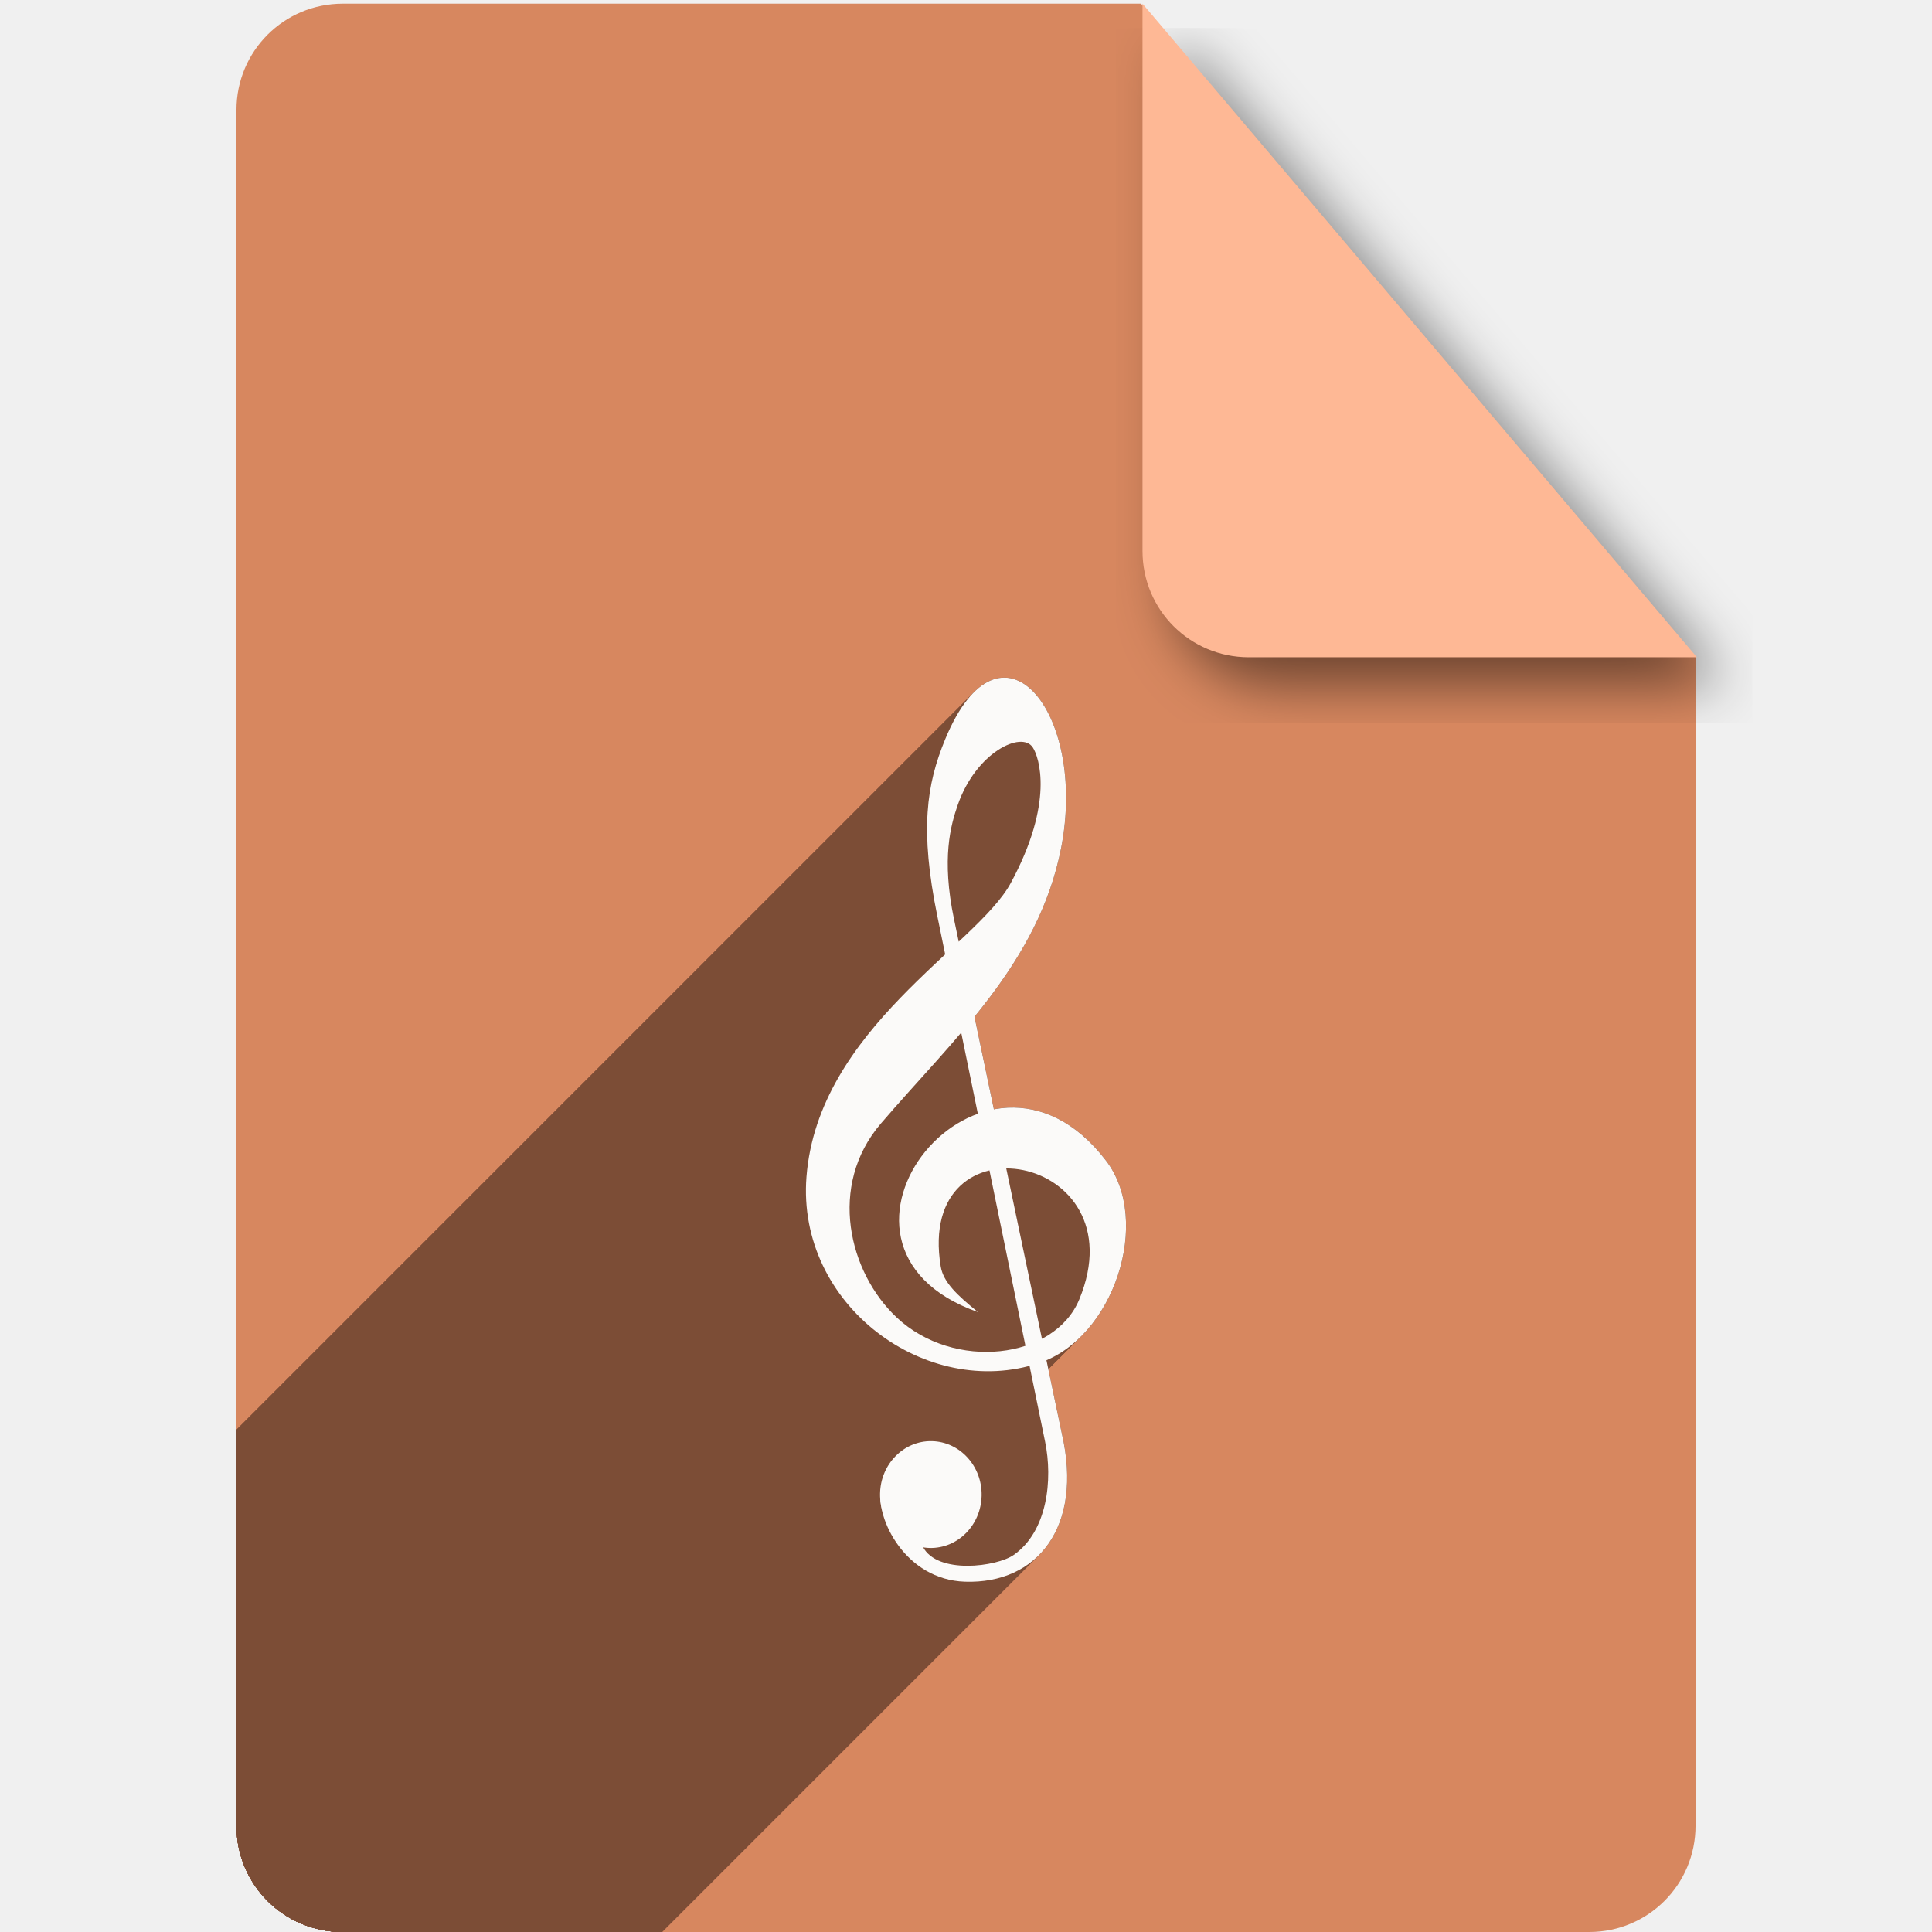
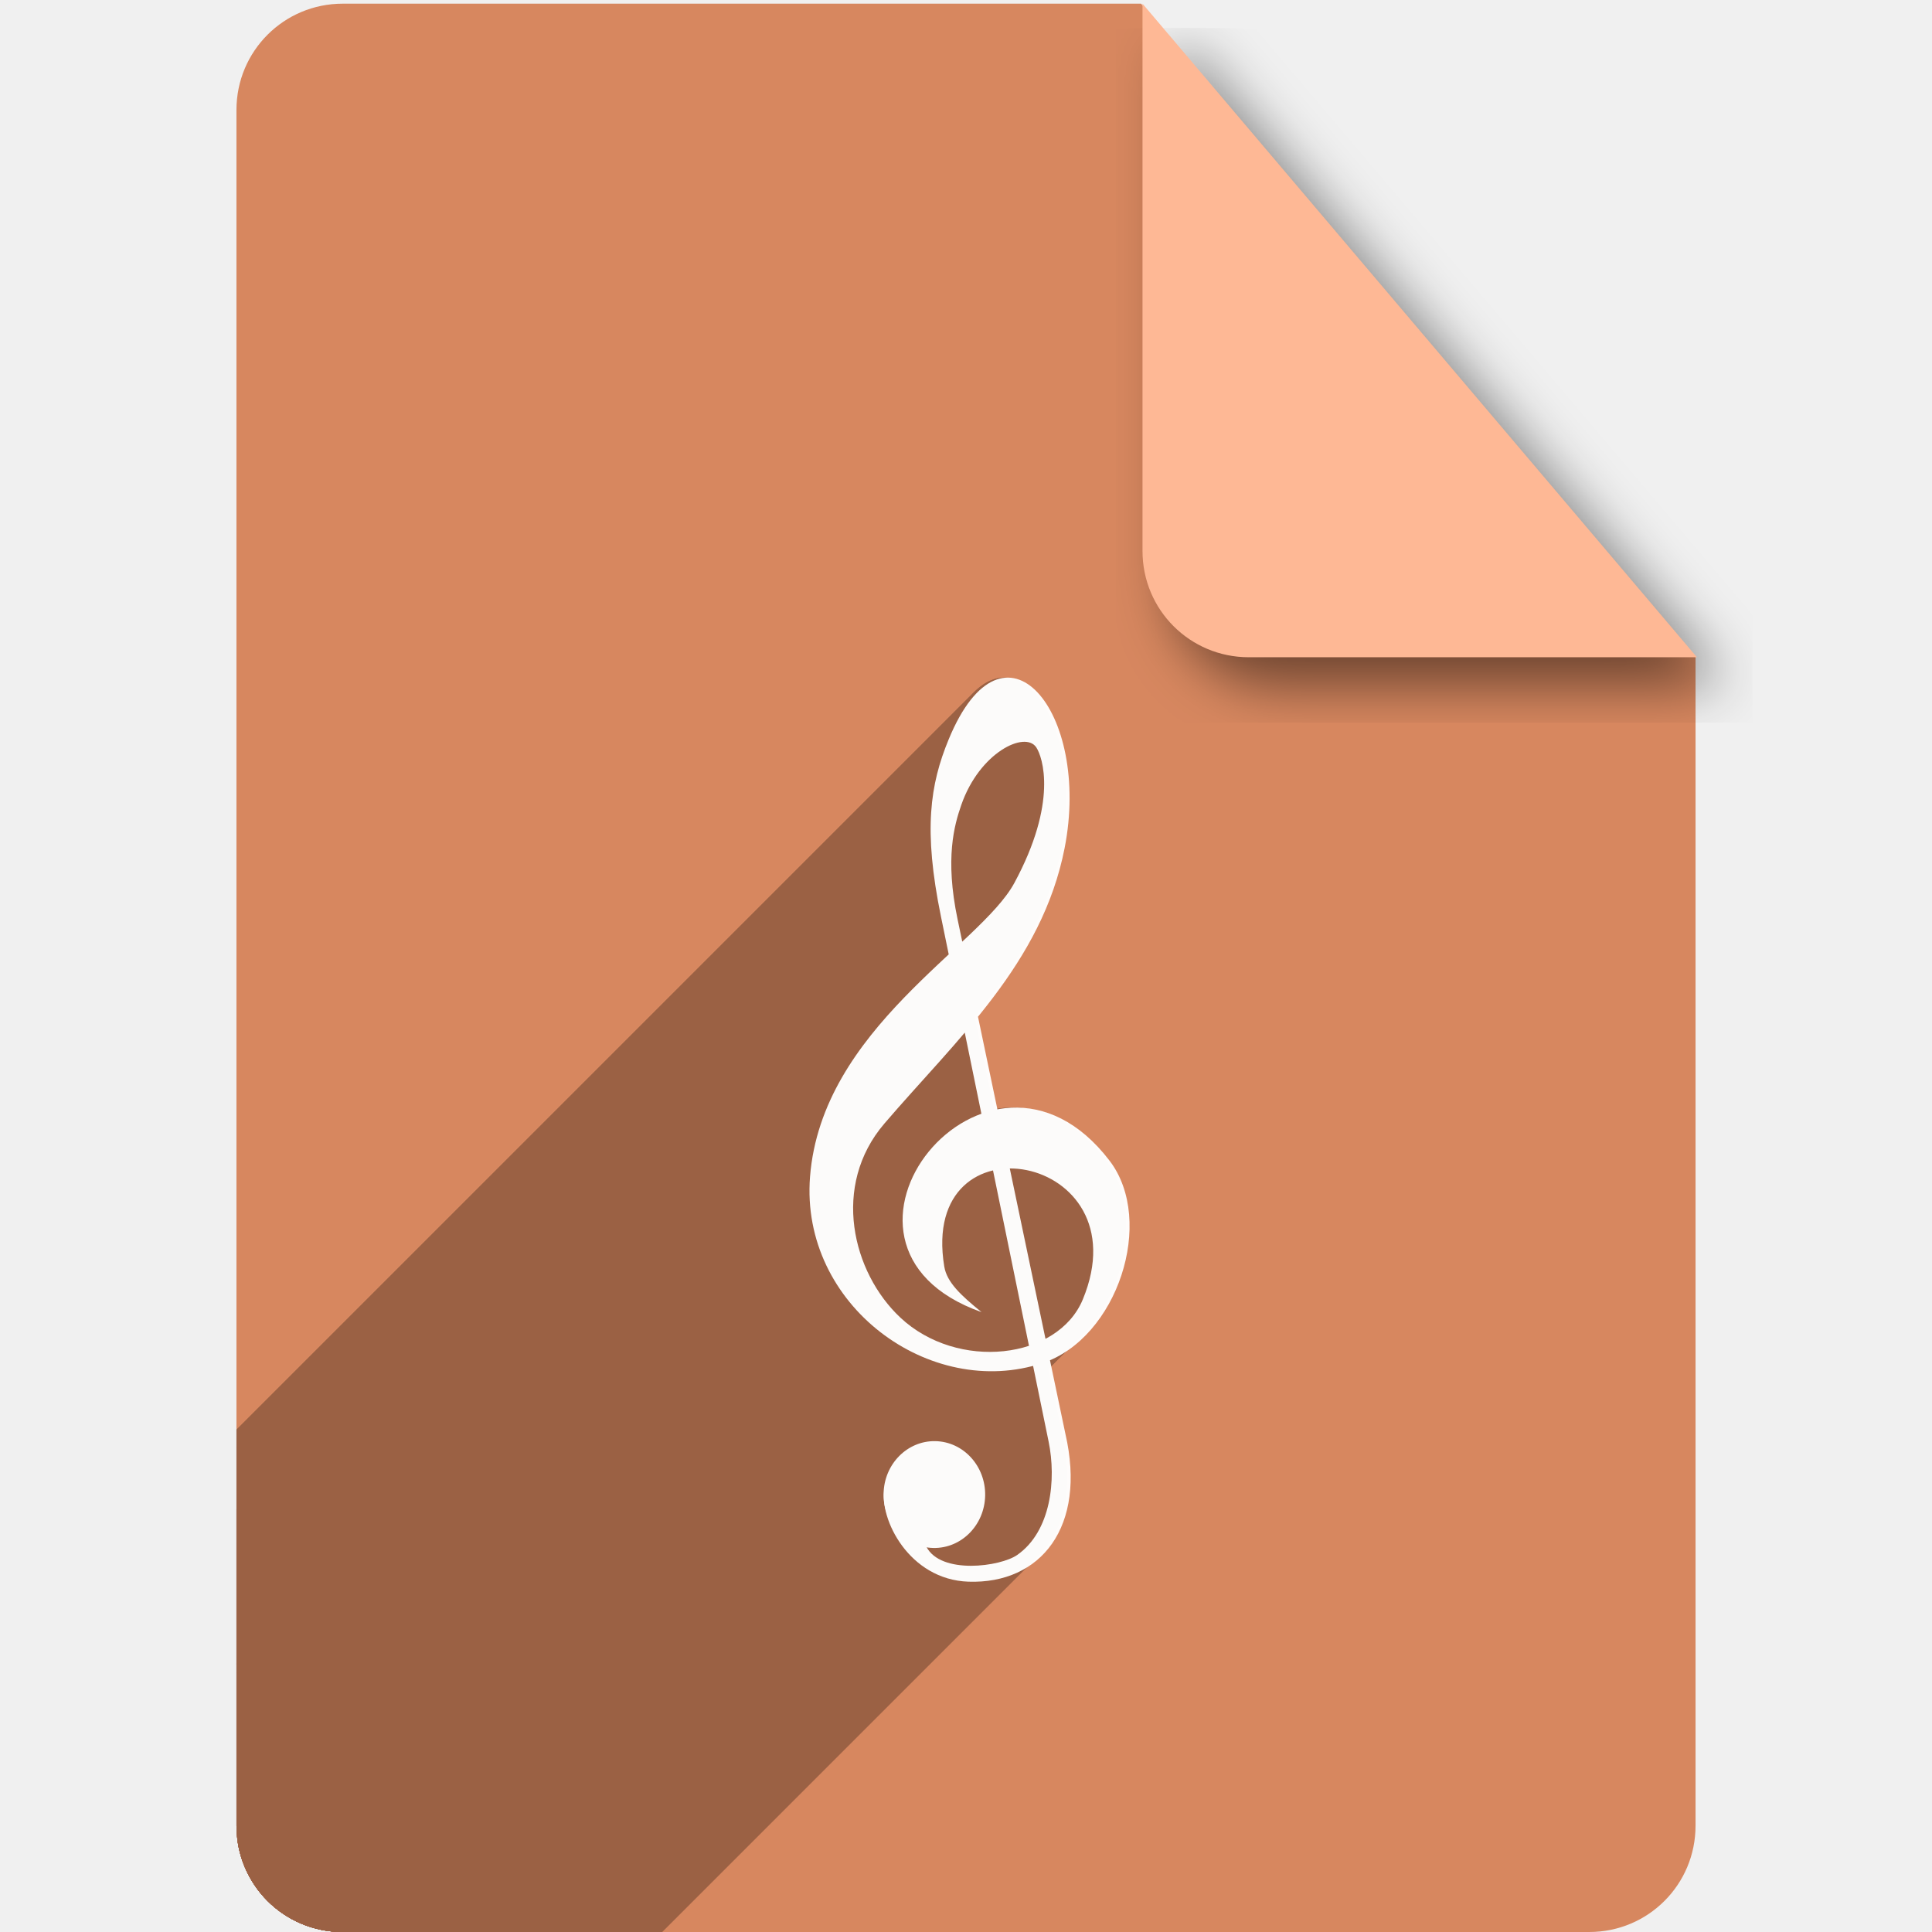
<svg xmlns="http://www.w3.org/2000/svg" width="256" height="256" viewBox="0 0 256 256" id="svg2" version="1.1">
  <defs id="defs4">
    <filter id="filter4301" style="color-interpolation-filters:sRGB;">
      <feFlood id="feFlood4303" result="flood" flood-color="rgb(0,0,0)" flood-opacity="0.498" />
      <feComposite id="feComposite4305" result="composite1" operator="in" in2="SourceGraphic" in="flood" />
      <feGaussianBlur id="feGaussianBlur4307" result="blur" stdDeviation="3.7" in="composite1" />
      <feOffset id="feOffset4309" result="offset" dy="3.7" dx="3.8" />
      <feComposite id="feComposite4311" result="composite2" operator="over" in2="offset" in="SourceGraphic" />
    </filter>
    <clipPath clipPathUnits="userSpaceOnUse" id="clipPath4403">
      <path style="fill:#d7875f;fill-opacity:1" d="m 151.201,796.848 -105.781,0 c -7.804,0 -14.088,6.282 -14.088,14.086 l 0,227.34 c 0,7.804 6.284,14.088 14.088,14.088 l 165.162,0 c 7.804,0 14.086,-6.284 14.086,-14.088 l 0,-154.822 -73.467,-86.604 z" id="path4405" />
    </clipPath>
  </defs>
  <g transform="translate(0,-796.3621)" id="layer1">
    <path id="path4141" d="m 151.201,796.848 -105.781,0 c -7.804,0 -14.088,6.282 -14.088,14.086 l 0,227.34 c 0,7.804 6.284,14.088 14.088,14.088 l 165.162,0 c 7.804,0 14.086,-6.284 14.086,-14.088 l 0,-154.822 -73.467,-86.604 z" style="fill:#d7875f;fill-opacity:1" />
    <path id="rect4136" d="m 224.854,883.452 -73.467,-86.604 0,72.518 c 0,7.804 6.282,14.086 14.086,14.086 l 59.381,0 z" style="fill:#feb895;fill-opacity:1;filter:url(#filter4301)" />
    <text id="text4143" y="951.725" x="74.722" style="font-style:normal;font-variant:normal;font-weight:bold;font-stretch:normal;font-size:80px;line-height:125%;font-family:FreeSerif;-inkscape-font-specification:'FreeSerif Bold';letter-spacing:0px;word-spacing:0px;fill:#ffffff;fill-opacity:1;stroke:none;stroke-width:1px;stroke-linecap:butt;stroke-linejoin:miter;stroke-opacity:1" xml:space="preserve">
      <tspan y="951.725" x="74.722" id="tspan4145" />
    </text>
    <text id="text4162" y="922.956" x="69.392" style="font-style:normal;font-weight:normal;font-size:80px;line-height:125%;font-family:sans-serif;letter-spacing:0px;word-spacing:0px;fill:#000000;fill-opacity:1;stroke:none;stroke-width:1px;stroke-linecap:butt;stroke-linejoin:miter;stroke-opacity:1" xml:space="preserve">
      <tspan y="922.956" x="69.392" id="tspan4164" />
    </text>
-     <g id="g4277" clip-path="url(#clipPath4403)" style="fill:#7c4d36;fill-opacity:1">
-       <g id="g4279" style="fill:#7c4d36;fill-opacity:1;fill-rule:nonzero;stroke:none;stroke-width:0.1;stroke-linecap:butt;stroke-linejoin:miter;stroke-miterlimit:4;stroke-dasharray:none;stroke-opacity:1">
-         <path id="path4281" d="M116.721 993.682C116.015 997.581 119.949 1005.678 127.865 1005.943L-225.689 1359.496C-233.604 1359.232 -237.539 1351.134 -236.832 1347.235Z" style="fill:#7c4d36;fill-opacity:1" />
-         <path id="path4283" d="M127.865 1005.943C131.859 1006.077 135.251 1004.836 137.641 1002.446L-215.912 1355.999C-218.302 1358.389 -221.694 1359.63 -225.689 1359.496Z" style="fill:#7c4d36;fill-opacity:1" />
-         <path id="path4285" d="M137.641 1002.446C140.976 999.111 142.358 993.538 140.699 986.342L-212.854 1339.895C-211.195 1347.091 -212.577 1352.664 -215.912 1355.999Z" style="fill:#7c4d36;fill-opacity:1" />
-         <path id="path4287" d="M140.699 986.342L126.415 918.18L-227.138 1271.733L-212.854 1339.895Z" style="fill:#7c4d36;fill-opacity:1" />
-         <path id="path4289" d="M126.415 918.18C124.715 910.066 125.991 905.665 126.899 903.042L-226.654 1256.595C-227.562 1259.218 -228.839 1263.619 -227.138 1271.733Z" style="fill:#7c4d36;fill-opacity:1" />
-         <path id="path4291" d="M126.899 903.042C127.756 900.567 129.066 898.607 130.467 897.206L-223.086 1250.759C-224.487 1252.161 -225.798 1254.121 -226.654 1256.595Z" style="fill:#7c4d36;fill-opacity:1" />
-         <path id="path4293" d="M130.467 897.206C133.029 894.644 135.894 893.95 136.846 895.399L-216.707 1248.952C-217.659 1247.504 -220.525 1248.198 -223.086 1250.759Z" style="fill:#7c4d36;fill-opacity:1" />
-         <path id="path4295" d="M136.846 895.399C137.688 896.678 139.722 902.658 133.932 913.37L-219.622 1266.923C-213.832 1256.211 -215.866 1250.231 -216.707 1248.952Z" style="fill:#7c4d36;fill-opacity:1" />
-         <path id="path4297" d="M133.932 913.37C133.044 915.012 131.519 916.754 129.63 918.644L-223.923 1272.197C-222.034 1270.308 -220.509 1268.565 -219.622 1266.923Z" style="fill:#7c4d36;fill-opacity:1" />
-         <path id="path4299" d="M129.63 918.644C126.041 922.233 121.137 926.35 116.792 931.312L-236.761 1284.865C-232.416 1279.904 -227.512 1275.786 -223.923 1272.197Z" style="fill:#7c4d36;fill-opacity:1" />
-         <path id="path4301" d="M116.792 931.312C111.79 937.024 107.528 943.854 106.865 952.283L-246.688 1305.836C-246.025 1297.407 -241.763 1290.577 -236.761 1284.865Z" style="fill:#7c4d36;fill-opacity:1" />
-         <path id="path4303" d="M106.865 952.283C105.531 969.331 122.79 981.922 137.687 976.972L-215.867 1330.525C-230.763 1335.475 -248.023 1322.884 -246.688 1305.836Z" style="fill:#7c4d36;fill-opacity:1" />
-         <path id="path4305" d="M137.687 976.972C139.778 976.277 141.655 975.035 143.257 973.433L-210.297 1326.987C-211.899 1328.589 -213.776 1329.83 -215.867 1330.525Z" style="fill:#7c4d36;fill-opacity:1" />
-         <path id="path4307" d="M143.257 973.433C149.231 967.459 151.381 956.473 146.554 950.16L-207 1303.713C-202.172 1310.026 -204.322 1321.012 -210.297 1326.987Z" style="fill:#7c4d36;fill-opacity:1" />
-         <path id="path4309" d="M146.554 950.16C139.012 940.297 129.344 942.085 123.733 947.697L-229.82 1301.25C-224.209 1295.639 -214.541 1293.851 -207 1303.713Z" style="fill:#7c4d36;fill-opacity:1" />
-         <path id="path4311" d="M123.733 947.697C117.324 954.105 116.206 965.501 129.588 970.224L-223.966 1323.777C-237.347 1319.055 -236.229 1307.659 -229.82 1301.25Z" style="fill:#7c4d36;fill-opacity:1" />
-         <path id="path4313" d="M129.588 970.224C126.859 968.004 124.998 966.285 124.652 964.183L-228.901 1317.737C-228.555 1319.838 -226.695 1321.557 -223.966 1323.777Z" style="fill:#7c4d36;fill-opacity:1" />
-         <path id="path4315" d="M124.652 964.183C123.83 959.199 124.975 955.749 127.061 953.664L-226.493 1307.217C-228.578 1309.303 -229.723 1312.752 -228.901 1317.737Z" style="fill:#7c4d36;fill-opacity:1" />
-         <path id="path4317" d="M127.061 953.664C133.535 947.189 149.077 953.856 143.014 968.535L-210.539 1322.088C-204.477 1307.409 -220.018 1300.743 -226.493 1307.217Z" style="fill:#7c4d36;fill-opacity:1" />
-         <path id="path4319" d="M143.014 968.535C142.514 969.747 141.782 970.81 140.875 971.717L-212.678 1325.27C-211.771 1324.363 -211.04 1323.3 -210.539 1322.088Z" style="fill:#7c4d36;fill-opacity:1" />
-         <path id="path4321" d="M140.875 971.717C135.807 976.785 125.253 976.979 118.822 970.94L-234.732 1324.493C-228.301 1330.532 -217.746 1330.338 -212.678 1325.27Z" style="fill:#7c4d36;fill-opacity:1" />
-         <path id="path4323" d="M118.822 970.94C112.47 964.975 109.652 953.486 116.72 945.237L-236.833 1298.79C-243.902 1307.039 -241.083 1318.529 -234.732 1324.493Z" style="fill:#7c4d36;fill-opacity:1" />
-         <path id="path4325" d="M116.72 945.237C126.293 934.065 137.596 924.037 140.598 908.743L-212.956 1262.297C-215.958 1277.59 -227.26 1287.619 -236.833 1298.79Z" style="fill:#7c4d36;fill-opacity:1" />
-         <path id="path4327" d="M140.598 908.743C143.573 893.585 135.912 881.227 129.04 888.099L-224.514 1241.653C-217.641 1234.78 -209.98 1247.138 -212.956 1262.297Z" style="fill:#7c4d36;fill-opacity:1" />
-         <path id="path4329" d="M129.04 888.099C127.713 889.426 126.416 891.47 125.23 894.348L-228.324 1247.902C-227.138 1245.023 -225.84 1242.979 -224.514 1241.653Z" style="fill:#7c4d36;fill-opacity:1" />
-         <path id="path4331" d="M125.23 894.348C122.771 900.318 121.855 906.31 124.209 917.792L-229.344 1271.346C-231.698 1259.863 -230.782 1253.871 -228.324 1247.902Z" style="fill:#7c4d36;fill-opacity:1" />
-         <path id="path4333" d="M124.209 917.792L138.482 987.405L-215.071 1340.958L-229.344 1271.346Z" style="fill:#7c4d36;fill-opacity:1" />
-         <path id="path4335" d="M138.482 987.405C139.408 991.92 138.934 997.973 135.491 1001.416L-218.062 1354.969C-214.62 1351.527 -214.145 1345.473 -215.071 1340.958Z" style="fill:#7c4d36;fill-opacity:1" />
-         <path id="path4337" d="M135.491 1001.416C135.134 1001.773 134.744 1002.102 134.321 1002.399L-219.232 1355.952C-218.809 1355.656 -218.42 1355.327 -218.062 1354.969Z" style="fill:#7c4d36;fill-opacity:1" />
-         <path id="path4339" d="M134.321 1002.399C132.093 1003.96 124.207 1005.035 122.278 1001.308L-231.275 1354.861C-229.346 1358.588 -221.461 1357.514 -219.232 1355.952Z" style="fill:#7c4d36;fill-opacity:1" />
+     <g id="g4277" clip-path="url(#clipPath4403)" style="fill:#9b6144;fill-opacity:1">
+       <g id="g4279" style="fill:#9b6144;fill-opacity:1;fill-rule:nonzero;stroke:none;stroke-width:0.1;stroke-linecap:butt;stroke-linejoin:miter;stroke-miterlimit:4;stroke-dasharray:none;stroke-opacity:1">
+         <path id="path4281" d="M116.721 993.682C116.015 997.581 119.949 1005.678 127.865 1005.943L-225.689 1359.496C-233.604 1359.232 -237.539 1351.134 -236.832 1347.235Z" style="fill:#9b6144;fill-opacity:1" />
+         <path id="path4283" d="M127.865 1005.943C131.859 1006.077 135.251 1004.836 137.641 1002.446L-215.912 1355.999C-218.302 1358.389 -221.694 1359.63 -225.689 1359.496Z" style="fill:#9b6144;fill-opacity:1" />
+         <path id="path4285" d="M137.641 1002.446C140.976 999.111 142.358 993.538 140.699 986.342L-212.854 1339.895C-211.195 1347.091 -212.577 1352.664 -215.912 1355.999Z" style="fill:#9b6144;fill-opacity:1" />
+         <path id="path4287" d="M140.699 986.342L126.415 918.18L-227.138 1271.733L-212.854 1339.895Z" style="fill:#9b6144;fill-opacity:1" />
+         <path id="path4289" d="M126.415 918.18C124.715 910.066 125.991 905.665 126.899 903.042L-226.654 1256.595C-227.562 1259.218 -228.839 1263.619 -227.138 1271.733Z" style="fill:#9b6144;fill-opacity:1" />
+         <path id="path4291" d="M126.899 903.042C127.756 900.567 129.066 898.607 130.467 897.206L-223.086 1250.759C-224.487 1252.161 -225.798 1254.121 -226.654 1256.595Z" style="fill:#9b6144;fill-opacity:1" />
+         <path id="path4293" d="M130.467 897.206C133.029 894.644 135.894 893.95 136.846 895.399L-216.707 1248.952C-217.659 1247.504 -220.525 1248.198 -223.086 1250.759Z" style="fill:#9b6144;fill-opacity:1" />
+         <path id="path4295" d="M136.846 895.399C137.688 896.678 139.722 902.658 133.932 913.37L-219.622 1266.923C-213.832 1256.211 -215.866 1250.231 -216.707 1248.952Z" style="fill:#9b6144;fill-opacity:1" />
+         <path id="path4297" d="M133.932 913.37C133.044 915.012 131.519 916.754 129.63 918.644L-223.923 1272.197C-222.034 1270.308 -220.509 1268.565 -219.622 1266.923Z" style="fill:#9b6144;fill-opacity:1" />
+         <path id="path4299" d="M129.63 918.644C126.041 922.233 121.137 926.35 116.792 931.312L-236.761 1284.865C-232.416 1279.904 -227.512 1275.786 -223.923 1272.197Z" style="fill:#9b6144;fill-opacity:1" />
+         <path id="path4301" d="M116.792 931.312C111.79 937.024 107.528 943.854 106.865 952.283L-246.688 1305.836C-246.025 1297.407 -241.763 1290.577 -236.761 1284.865Z" style="fill:#9b6144;fill-opacity:1" />
+         <path id="path4303" d="M106.865 952.283C105.531 969.331 122.79 981.922 137.687 976.972L-215.867 1330.525C-230.763 1335.475 -248.023 1322.884 -246.688 1305.836Z" style="fill:#9b6144;fill-opacity:1" />
+         <path id="path4305" d="M137.687 976.972C139.778 976.277 141.655 975.035 143.257 973.433L-210.297 1326.987C-211.899 1328.589 -213.776 1329.83 -215.867 1330.525Z" style="fill:#9b6144;fill-opacity:1" />
+         <path id="path4307" d="M143.257 973.433C149.231 967.459 151.381 956.473 146.554 950.16L-207 1303.713C-202.172 1310.026 -204.322 1321.012 -210.297 1326.987Z" style="fill:#9b6144;fill-opacity:1" />
+         <path id="path4309" d="M146.554 950.16C139.012 940.297 129.344 942.085 123.733 947.697L-229.82 1301.25C-224.209 1295.639 -214.541 1293.851 -207 1303.713Z" style="fill:#9b6144;fill-opacity:1" />
+         <path id="path4311" d="M123.733 947.697C117.324 954.105 116.206 965.501 129.588 970.224L-223.966 1323.777C-237.347 1319.055 -236.229 1307.659 -229.82 1301.25Z" style="fill:#9b6144;fill-opacity:1" />
+         <path id="path4313" d="M129.588 970.224C126.859 968.004 124.998 966.285 124.652 964.183L-228.901 1317.737C-228.555 1319.838 -226.695 1321.557 -223.966 1323.777Z" style="fill:#9b6144;fill-opacity:1" />
+         <path id="path4315" d="M124.652 964.183C123.83 959.199 124.975 955.749 127.061 953.664L-226.493 1307.217C-228.578 1309.303 -229.723 1312.752 -228.901 1317.737Z" style="fill:#9b6144;fill-opacity:1" />
+         <path id="path4317" d="M127.061 953.664C133.535 947.189 149.077 953.856 143.014 968.535L-210.539 1322.088C-204.477 1307.409 -220.018 1300.743 -226.493 1307.217Z" style="fill:#9b6144;fill-opacity:1" />
+         <path id="path4319" d="M143.014 968.535C142.514 969.747 141.782 970.81 140.875 971.717L-212.678 1325.27C-211.771 1324.363 -211.04 1323.3 -210.539 1322.088Z" style="fill:#9b6144;fill-opacity:1" />
+         <path id="path4321" d="M140.875 971.717C135.807 976.785 125.253 976.979 118.822 970.94L-234.732 1324.493C-228.301 1330.532 -217.746 1330.338 -212.678 1325.27Z" style="fill:#9b6144;fill-opacity:1" />
+         <path id="path4323" d="M118.822 970.94C112.47 964.975 109.652 953.486 116.72 945.237L-236.833 1298.79C-243.902 1307.039 -241.083 1318.529 -234.732 1324.493Z" style="fill:#9b6144;fill-opacity:1" />
+         <path id="path4325" d="M116.72 945.237C126.293 934.065 137.596 924.037 140.598 908.743L-212.956 1262.297C-215.958 1277.59 -227.26 1287.619 -236.833 1298.79Z" style="fill:#9b6144;fill-opacity:1" />
+         <path id="path4327" d="M140.598 908.743C143.573 893.585 135.912 881.227 129.04 888.099L-224.514 1241.653C-217.641 1234.78 -209.98 1247.138 -212.956 1262.297Z" style="fill:#9b6144;fill-opacity:1" />
+         <path id="path4329" d="M129.04 888.099C127.713 889.426 126.416 891.47 125.23 894.348L-228.324 1247.902C-227.138 1245.023 -225.84 1242.979 -224.514 1241.653Z" style="fill:#9b6144;fill-opacity:1" />
+         <path id="path4331" d="M125.23 894.348C122.771 900.318 121.855 906.31 124.209 917.792L-229.344 1271.346C-231.698 1259.863 -230.782 1253.871 -228.324 1247.902Z" style="fill:#9b6144;fill-opacity:1;stroke:none" />
+         <path id="path4333" d="M124.209 917.792L138.482 987.405L-215.071 1340.958L-229.344 1271.346Z" style="fill:#9b6144;fill-opacity:1" />
+         <path id="path4335" d="M138.482 987.405C139.408 991.92 138.934 997.973 135.491 1001.416L-218.062 1354.969C-214.62 1351.527 -214.145 1345.473 -215.071 1340.958Z" style="fill:#9b6144;fill-opacity:1" />
+         <path id="path4337" d="M135.491 1001.416C135.134 1001.773 134.744 1002.102 134.321 1002.399L-219.232 1355.952C-218.809 1355.656 -218.42 1355.327 -218.062 1354.969Z" style="fill:#9b6144;fill-opacity:1" />
+         <path id="path4339" d="M134.321 1002.399C132.093 1003.96 124.207 1005.035 122.278 1001.308L-231.275 1354.861C-229.346 1358.588 -221.461 1357.514 -219.232 1355.952Z" style="fill:#9b6144;fill-opacity:1" />
      </g>
-       <path style="fill:#7c4d36;fill-opacity:1;fill-rule:nonzero;stroke:none;stroke-width:0.1;stroke-linecap:butt;stroke-linejoin:miter;stroke-miterlimit:4;stroke-dasharray:none;stroke-opacity:1" d="m 116.721,993.682 c -0.706,3.899 3.228,11.997 11.143,12.261 9.569,0.32 15.683,-7.249 12.835,-19.601 l -14.284,-68.162 c -1.7,-8.114 -0.424,-12.515 0.484,-15.138 2.422,-6.997 8.474,-9.884 9.947,-7.643 0.841,1.279 2.875,7.26 -2.915,17.971 -4.516,8.354 -25.525,19.309 -27.066,38.913 -1.335,17.048 15.925,29.639 30.821,24.689 9.89,-3.286 14.989,-18.806 8.867,-26.812 -16.155,-21.127 -42.064,11.206 -16.966,20.064 -2.729,-2.22 -4.589,-3.939 -4.936,-6.041 -3.372,-20.458 26.378,-15.057 18.362,4.352 -3.296,7.981 -16.61,9.525 -24.192,2.405 -6.352,-5.964 -9.17,-17.454 -2.102,-25.703 9.573,-11.172 20.876,-21.201 23.878,-36.494 3.55,-18.085 -8.04,-32.184 -15.368,-14.395 -2.459,5.969 -3.375,11.961 -1.02,23.444 l 14.273,69.613 c 1.022,4.984 0.338,11.842 -4.161,14.994 -2.228,1.561 -10.114,2.636 -12.043,-1.091" id="path1947" />
+       <path style="fill:#9b6144;fill-opacity:1;fill-rule:nonzero;stroke:none;stroke-width:0.1;stroke-linecap:butt;stroke-linejoin:miter;stroke-miterlimit:4;stroke-dasharray:none;stroke-opacity:1" d="m 116.721,993.682 c -0.706,3.899 3.228,11.997 11.143,12.261 9.569,0.32 15.683,-7.249 12.835,-19.601 l -14.284,-68.162 c -1.7,-8.114 -0.424,-12.515 0.484,-15.138 2.422,-6.997 8.474,-9.884 9.947,-7.643 0.841,1.279 2.875,7.26 -2.915,17.971 -4.516,8.354 -25.525,19.309 -27.066,38.913 -1.335,17.048 15.925,29.639 30.821,24.689 9.89,-3.286 14.989,-18.806 8.867,-26.812 -16.155,-21.127 -42.064,11.206 -16.966,20.064 -2.729,-2.22 -4.589,-3.939 -4.936,-6.041 -3.372,-20.458 26.378,-15.057 18.362,4.352 -3.296,7.981 -16.61,9.525 -24.192,2.405 -6.352,-5.964 -9.17,-17.454 -2.102,-25.703 9.573,-11.172 20.876,-21.201 23.878,-36.494 3.55,-18.085 -8.04,-32.184 -15.368,-14.395 -2.459,5.969 -3.375,11.961 -1.02,23.444 l 14.273,69.613 c 1.022,4.984 0.338,11.842 -4.161,14.994 -2.228,1.561 -10.114,2.636 -12.043,-1.091" id="path1947" />
    </g>
-     <g transform="matrix(1.802669,0,0,1.863913,45.139,874.9901)" id="g4248" style="opacity:0.97;fill:#ffffff;stroke:none">
+     <g transform="matrix(1.802669,0,0,1.863913,45.60786,874.9901)" id="g4248" style="opacity:0.97;fill:#ffffff;stroke:none">
      <path style="fill:#ffffff;fill-opacity:1;fill-rule:nonzero;stroke:none;stroke-width:0.1;stroke-linecap:butt;stroke-linejoin:miter;stroke-miterlimit:4;stroke-dasharray:none;stroke-opacity:1" d="m 39.709,63.679 c -0.392,2.092 1.791,6.436 6.182,6.578 5.308,0.172 8.7,-3.889 7.12,-10.516 L 45.087,23.172 c -0.943,-4.353 -0.235,-6.714 0.268,-8.122 1.344,-3.754 4.701,-5.303 5.518,-4.101 0.467,0.686 1.595,3.895 -1.617,9.642 -2.505,4.482 -14.159,10.359 -15.015,20.877 -0.74,9.146 8.834,15.901 17.098,13.246 5.486,-1.763 8.315,-10.09 4.919,-14.385 C 47.296,28.994 32.924,46.341 46.847,51.093 45.333,49.902 44.301,48.98 44.108,47.853 42.238,36.877 58.741,39.775 54.294,50.187 52.466,54.469 45.08,55.297 40.874,51.477 37.351,48.278 35.787,42.113 39.708,37.688 45.019,31.694 51.289,26.314 52.954,18.109 54.923,8.406 48.494,0.842 44.429,10.386 c -1.364,3.202 -1.872,6.417 -0.566,12.578 l 7.918,37.348 c 0.567,2.674 0.187,6.353 -2.308,8.044 -1.236,0.838 -5.611,1.414 -6.681,-0.585" id="path4250" />
      <ellipse style="fill:#ffffff;fill-opacity:1;stroke:none;stroke-width:0.092;stroke-miterlimit:4;stroke-dasharray:none;stroke-opacity:1" id="ellipse4252" transform="matrix(-1.08512,-0.02036848,0.02036848,-1.08512,90.68868,135.0572)" cx="44.809" cy="64.584" rx="3.44" ry="3.499" />
    </g>
  </g>
</svg>
